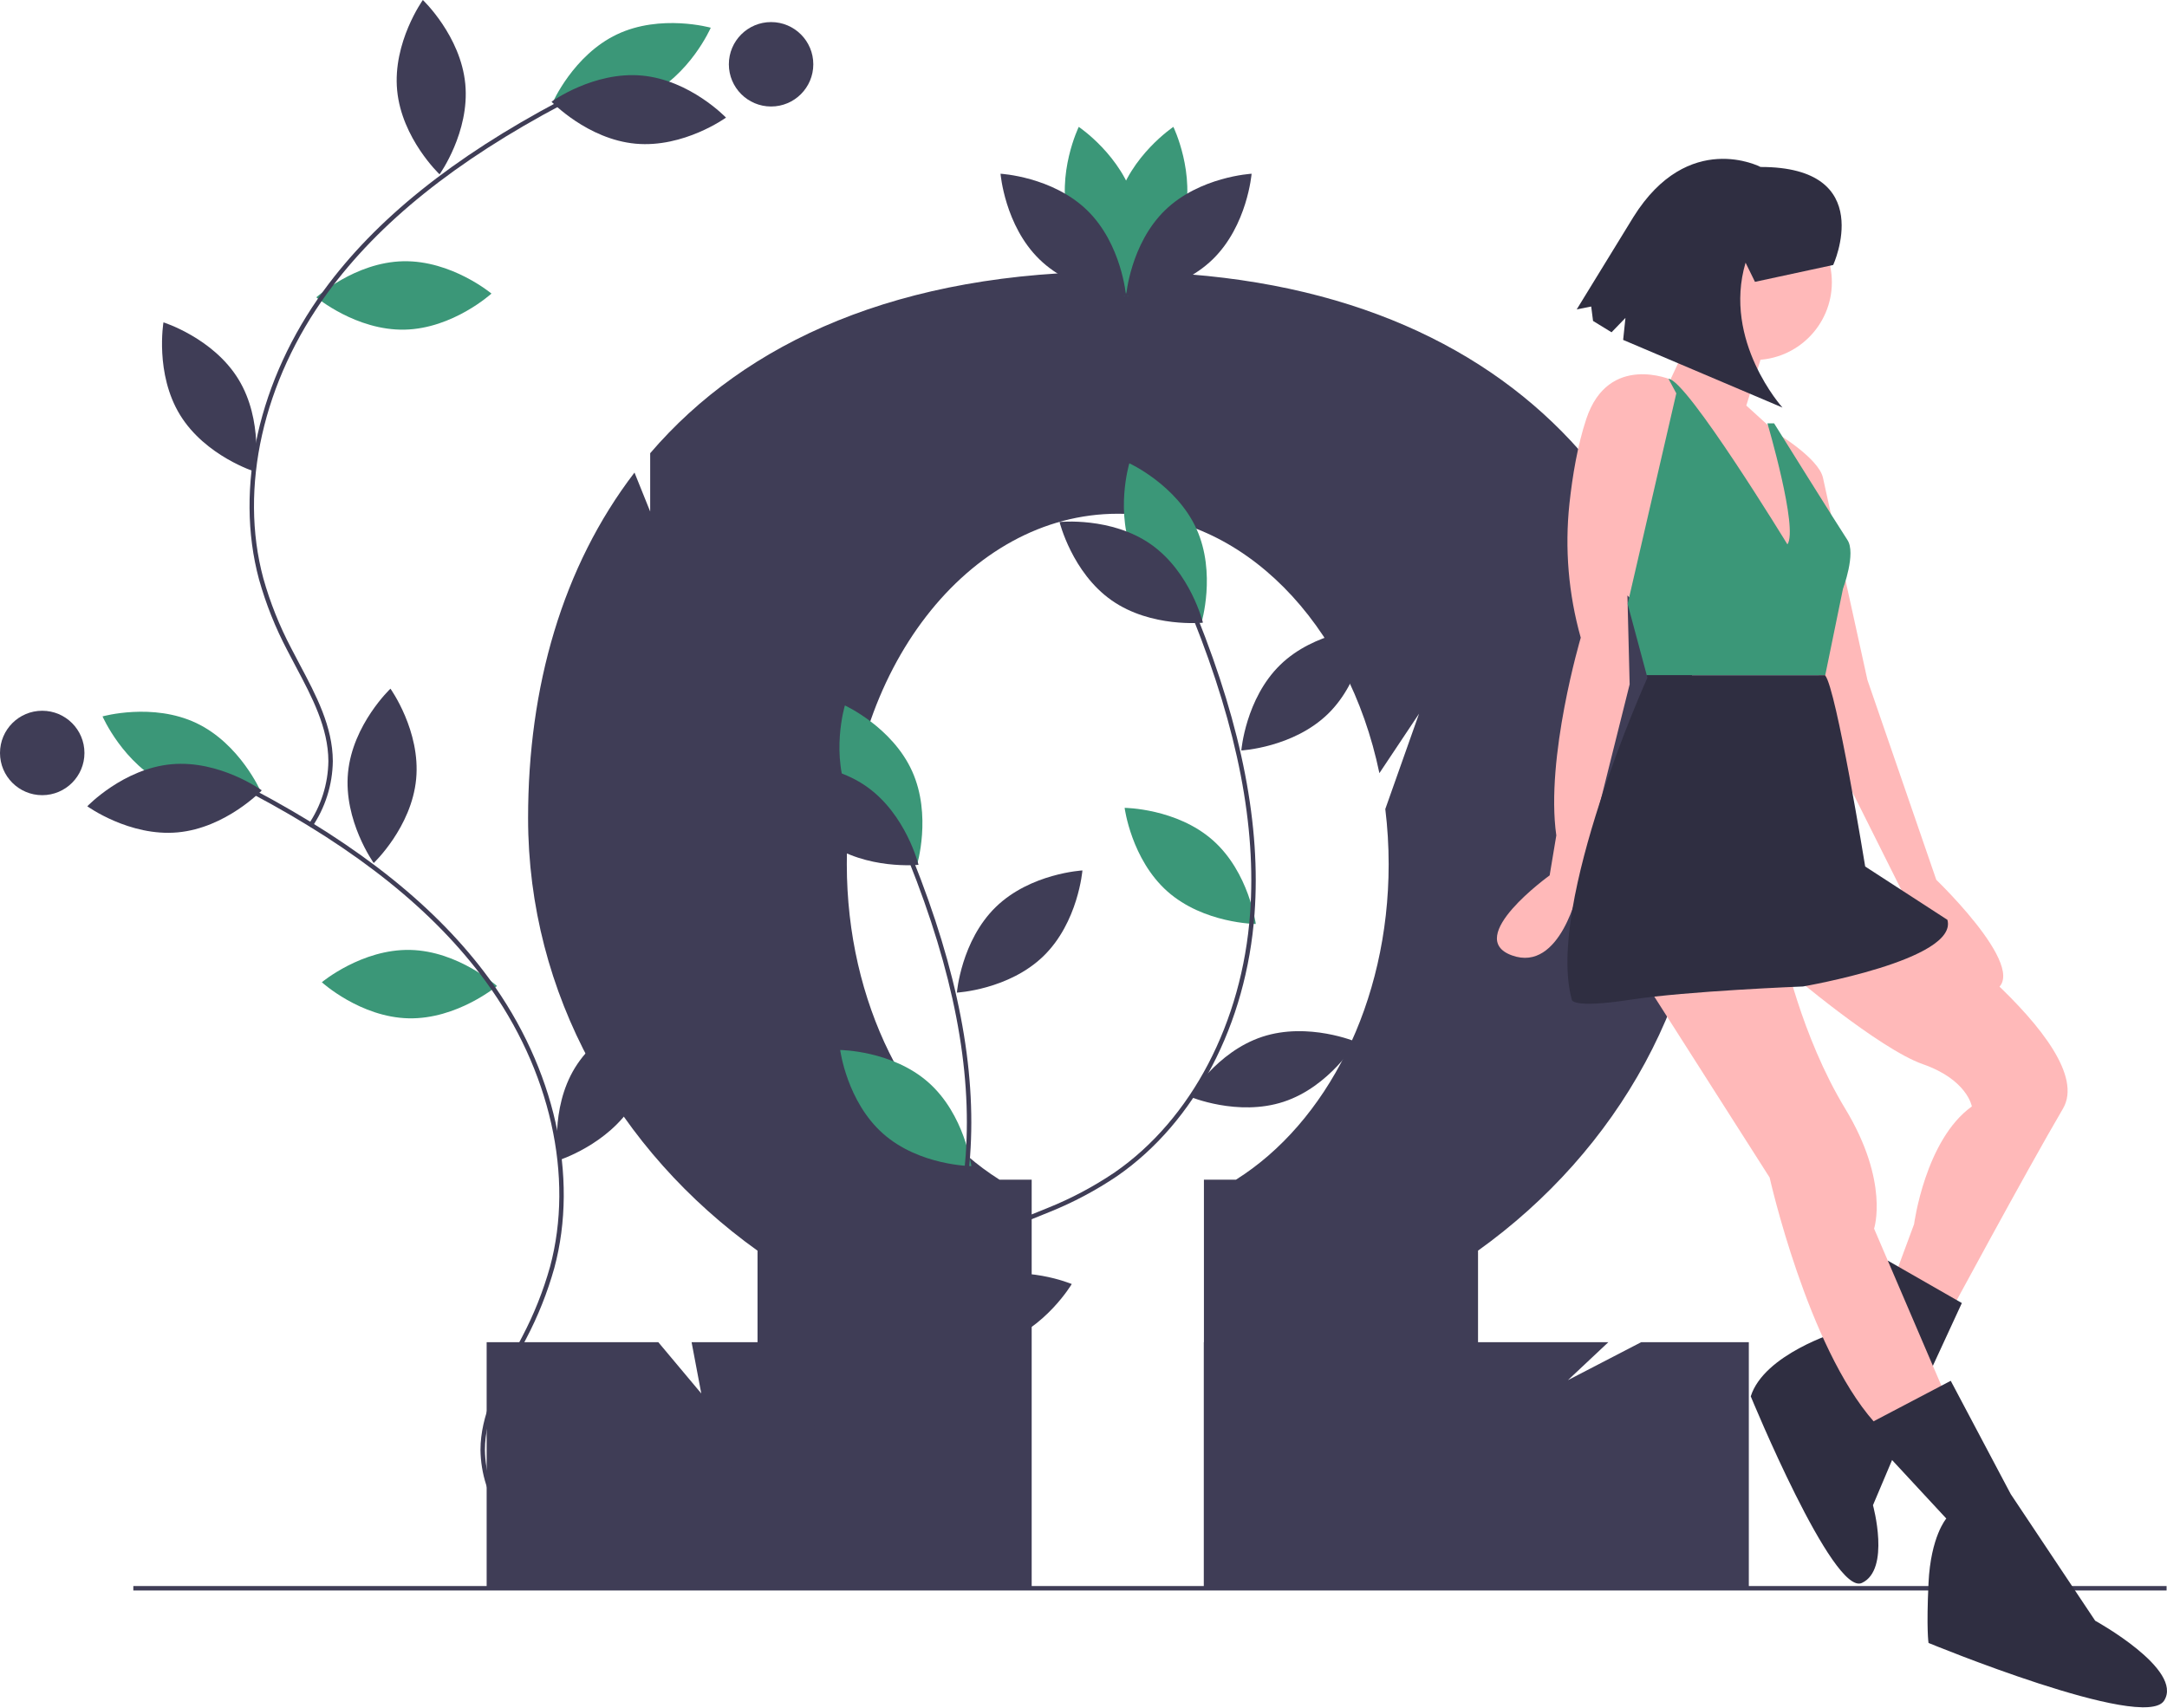
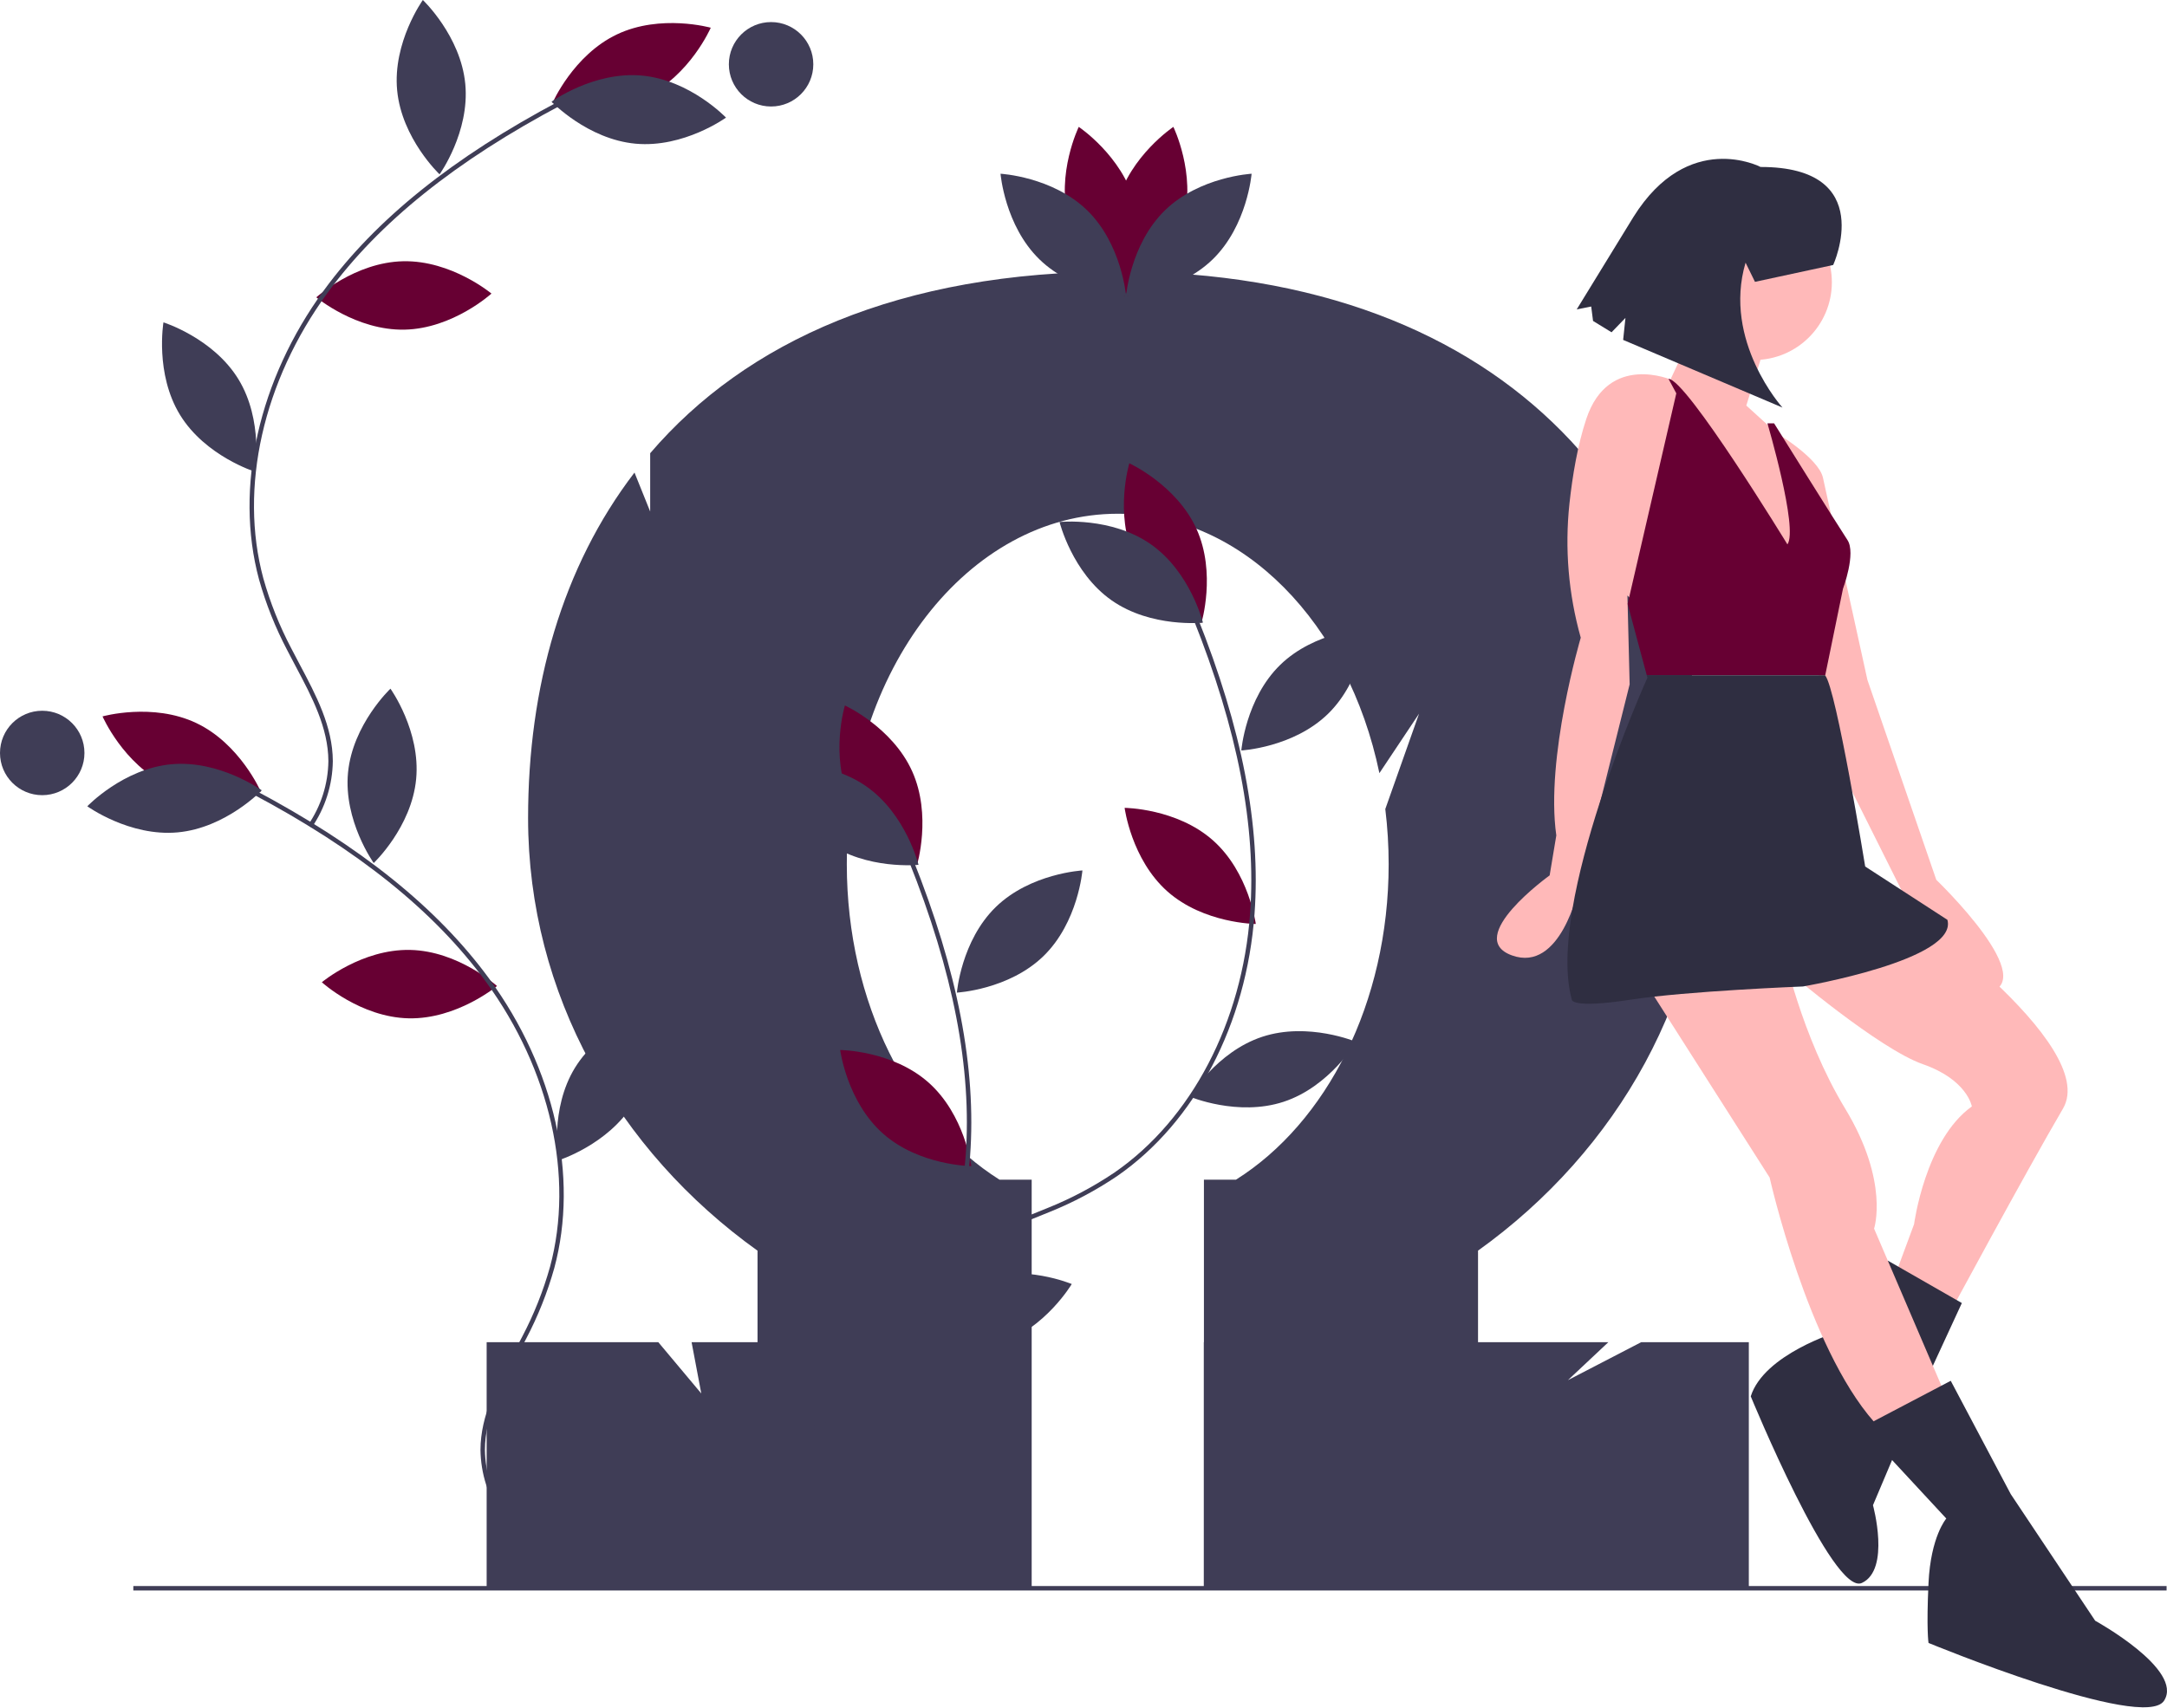
<svg xmlns="http://www.w3.org/2000/svg" id="aa1506c7-ce06-441a-9917-51177d582712" data-name="Layer 1" width="975.187" height="768.524" viewBox="0 0 975.187 768.524">
  <path d="M850.935,669.923,818,687l18.179-17.077H777.545v-41.223c62.781-44.981,103.215-115.479,103.215-194.726,0-135.861-86.061-245.99-265.354-245.99-98.33,0-167.421,31.579-210.407,81.766V296l-7.06-17.542C365.47,320.84,350.053,374.977,350.053,433.973c0,79.276,40.449,149.788,103.258,194.755v41.194H423.634L428,693l-19.335-23.077H331.407V780.367h245.273v-183.596H562.221c-40.678-25.56-68.734-79.534-68.734-142,0-87.136,54.591-157.778,121.919-157.778,56.367,0,103.798,49.517,117.751,116.77L751,387l-15.185,42.915a204.732,204.732,0,0,1,1.511,24.857c0,62.466-28.056,116.44-68.734,142H654.191v73.151h-.057V780.367H899.407V669.923Z" transform="translate(-112.4066 -65.73816)" fill="#3f3d56" />
-   <path d="M645.015,164.925c-5.685,21.015-25.158,34.031-25.158,34.031s-10.255-21.057-4.57-42.073,25.158-34.031,25.158-34.031S650.7,143.909,645.015,164.925Z" transform="translate(-112.4066 -65.73816)" fill="#3b9778" />
-   <path d="M593.297,164.925c5.685,21.015,25.158,34.031,25.158,34.031s10.255-21.057,4.57-42.073-25.158-34.031-25.158-34.031S587.612,143.909,593.297,164.925Z" transform="translate(-112.4066 -65.73816)" fill="#3b9778" />
+   <path d="M645.015,164.925c-5.685,21.015-25.158,34.031-25.158,34.031s-10.255-21.057-4.57-42.073,25.158-34.031,25.158-34.031S650.7,143.909,645.015,164.925Z" transform="translate(-112.4066 -65.73816)" fill="#670033" />
+   <path d="M593.297,164.925c5.685,21.015,25.158,34.031,25.158,34.031s10.255-21.057,4.57-42.073-25.158-34.031-25.158-34.031S587.612,143.909,593.297,164.925Z" transform="translate(-112.4066 -65.73816)" fill="#670033" />
  <path d="M601.65,160.408c15.6,15.186,17.505,38.53,17.505,38.53s-23.387-1.277-38.987-16.463-17.505-38.53-17.505-38.53S586.051,145.223,601.65,160.408Z" transform="translate(-112.4066 -65.73816)" fill="#3f3d56" />
  <path d="M636.661,160.408c-15.6,15.186-17.505,38.53-17.505,38.53s23.387-1.277,38.987-16.463,17.505-38.53,17.505-38.53S652.261,145.223,636.661,160.408Z" transform="translate(-112.4066 -65.73816)" fill="#3f3d56" />
-   <path d="M530.226,552.989c16.3,14.432,19.306,37.66,19.306,37.66s-23.421-.171-39.721-14.603-19.306-37.66-19.306-37.66S513.926,538.557,530.226,552.989Z" transform="translate(-112.4066 -65.73816)" fill="#3b9778" />
-   <path d="M494.809,425.552c8.957,19.843,30.253,29.593,30.253,29.593s6.773-22.421-2.184-42.264-30.253-29.593-30.253-29.593S485.852,405.71,494.809,425.552Z" transform="translate(-112.4066 -65.73816)" fill="#3b9778" />
+   <path d="M530.226,552.989c16.3,14.432,19.306,37.66,19.306,37.66s-23.421-.171-39.721-14.603-19.306-37.66-19.306-37.66S513.926,538.557,530.226,552.989Z" transform="translate(-112.4066 -65.73816)" fill="#670033" />
+   <path d="M494.809,425.552c8.957,19.843,30.253,29.593,30.253,29.593s6.773-22.421-2.184-42.264-30.253-29.593-30.253-29.593S485.852,405.71,494.809,425.552Z" transform="translate(-112.4066 -65.73816)" fill="#670033" />
  <path d="M502.338,419.764c17.818,12.509,23.415,35.253,23.415,35.253s-23.292,2.462-41.11-10.048-23.415-35.253-23.415-35.253S484.52,407.254,502.338,419.764Z" transform="translate(-112.4066 -65.73816)" fill="#3f3d56" />
  <path d="M560.529,474.022c-15.6,15.186-17.505,38.53-17.505,38.53s23.387-1.277,38.987-16.463,17.505-38.53,17.505-38.53S576.129,458.837,560.529,474.022Z" transform="translate(-112.4066 -65.73816)" fill="#3f3d56" />
  <path d="M552.456,641.43c-20.68,6.806-32.629,26.95-32.629,26.95s21.578,9.109,42.258,2.302,32.629-26.95,32.629-26.95S573.135,634.623,552.456,641.43Z" transform="translate(-112.4066 -65.73816)" fill="#3f3d56" />
  <path d="M398.746,774.271l-1.988-.217A53.939,53.939,0,0,1,408.855,745.086c10.094-11.831,24.977-17.765,39.368-23.502,2.62-1.045,5.231-2.086,7.803-3.157a161.549,161.549,0,0,0,29.948-15.91c34.632-23.932,57.438-67.537,61.005-116.646,2.842-39.123-5.567-82.605-25.707-132.932l1.856-.742c20.256,50.613,28.71,94.386,25.846,133.818-3.611,49.707-26.738,93.874-61.863,118.145a163.368,163.368,0,0,1-30.315,16.111c-2.582,1.076-5.202,2.121-7.832,3.169-14.166,5.648-28.814,11.488-38.587,22.943A51.916,51.916,0,0,0,398.746,774.271Z" transform="translate(-112.4066 -65.73816)" fill="#3f3d56" />
  <circle cx="348.868" cy="312.551" r="19" fill="#3f3d56" />
-   <path d="M658.226,443.989c16.3,14.432,19.306,37.66,19.306,37.66s-23.421-.171-39.721-14.603-19.306-37.66-19.306-37.66S641.926,429.557,658.226,443.989Z" transform="translate(-112.4066 -65.73816)" fill="#3b9778" />
-   <path d="M622.809,316.552c8.957,19.843,30.253,29.593,30.253,29.593s6.773-22.421-2.184-42.264-30.253-29.593-30.253-29.593S613.852,296.71,622.809,316.552Z" transform="translate(-112.4066 -65.73816)" fill="#3b9778" />
+   <path d="M658.226,443.989c16.3,14.432,19.306,37.66,19.306,37.66s-23.421-.171-39.721-14.603-19.306-37.66-19.306-37.66S641.926,429.557,658.226,443.989Z" transform="translate(-112.4066 -65.73816)" fill="#670033" />
+   <path d="M622.809,316.552c8.957,19.843,30.253,29.593,30.253,29.593s6.773-22.421-2.184-42.264-30.253-29.593-30.253-29.593S613.852,296.71,622.809,316.552Z" transform="translate(-112.4066 -65.73816)" fill="#670033" />
  <path d="M630.338,310.764c17.818,12.509,23.415,35.253,23.415,35.253s-23.292,2.462-41.11-10.048-23.415-35.253-23.415-35.253S612.52,298.254,630.338,310.764Z" transform="translate(-112.4066 -65.73816)" fill="#3f3d56" />
  <path d="M688.529,365.022c-15.6,15.186-17.505,38.53-17.505,38.53s23.387-1.277,38.987-16.463,17.505-38.53,17.505-38.53S704.129,349.837,688.529,365.022Z" transform="translate(-112.4066 -65.73816)" fill="#3f3d56" />
  <path d="M680.456,532.43c-20.68,6.806-32.629,26.95-32.629,26.95s21.578,9.109,42.258,2.302,32.629-26.95,32.629-26.95S701.135,525.623,680.456,532.43Z" transform="translate(-112.4066 -65.73816)" fill="#3f3d56" />
  <path d="M526.746,665.271l-1.988-.217A53.939,53.939,0,0,1,536.855,636.086c10.094-11.831,24.977-17.764,39.368-23.502,2.62-1.045,5.231-2.086,7.803-3.157a161.47,161.47,0,0,0,29.948-15.91c34.632-23.932,57.437-67.537,61.005-116.646,2.842-39.124-5.567-82.605-25.708-132.931l1.857-.743c20.256,50.613,28.71,94.386,25.845,133.818-3.61,49.707-26.737,93.873-61.862,118.145a163.333,163.333,0,0,1-30.315,16.111c-2.582,1.076-5.202,2.121-7.832,3.169-14.166,5.648-28.814,11.488-38.587,22.943A51.916,51.916,0,0,0,526.746,665.271Z" transform="translate(-112.4066 -65.73816)" fill="#3f3d56" />
  <circle cx="476.868" cy="203.551" r="19" fill="#3f3d56" />
-   <path d="M296.978,493.336c21.766.467,39.08,16.24,39.08,16.24s-17.975,15.016-39.741,14.549-39.08-16.24-39.08-16.24S275.212,492.869,296.978,493.336Z" transform="translate(-112.4066 -65.73816)" fill="#3b9778" />
-   <path d="M187.551,419.038c19.664,9.342,42.213,3.007,42.213,3.007s-9.334-21.482-28.998-30.824-42.213-3.007-42.213-3.007S167.886,409.696,187.551,419.038Z" transform="translate(-112.4066 -65.73816)" fill="#3b9778" />
+   <path d="M296.978,493.336c21.766.467,39.08,16.24,39.08,16.24s-17.975,15.016-39.741,14.549-39.08-16.24-39.08-16.24S275.212,492.869,296.978,493.336Z" transform="translate(-112.4066 -65.73816)" fill="#670033" />
+   <path d="M187.551,419.038c19.664,9.342,42.213,3.007,42.213,3.007s-9.334-21.482-28.998-30.824-42.213-3.007-42.213-3.007S167.886,409.696,187.551,419.038Z" transform="translate(-112.4066 -65.73816)" fill="#670033" />
  <path d="M189.55,409.754C211.23,407.773,230.207,421.501,230.207,421.501s-16.174,16.941-37.855,18.922S151.695,428.676,151.695,428.676,167.869,411.736,189.55,409.754Z" transform="translate(-112.4066 -65.73816)" fill="#3f3d56" />
  <path d="M269.023,413.508c-2.078,21.671,11.565,40.709,11.565,40.709s17.013-16.098,19.091-37.77S288.114,375.738,288.114,375.738,271.101,391.837,269.023,413.508Z" transform="translate(-112.4066 -65.73816)" fill="#3f3d56" />
  <path d="M371.128,546.418c-11.372,18.565-7.459,41.658-7.459,41.658s22.349-7.007,33.721-25.572,7.459-41.658,7.459-41.658S382.499,527.853,371.128,546.418Z" transform="translate(-112.4066 -65.73816)" fill="#3f3d56" />
  <path d="M338.138,748.267a53.936,53.936,0,0,1-9.506-29.918c.048-15.555,7.563-29.705,14.831-43.39,1.322-2.49,2.64-4.972,3.908-7.451a161.428,161.428,0,0,0,12.553-31.502c10.939-40.651.134-88.659-28.903-128.423-23.132-31.679-57.666-59.406-105.574-84.768l.936-1.768c48.183,25.507,82.938,53.427,106.253,85.355,29.391,40.248,40.314,88.892,29.22,130.122a163.412,163.412,0,0,1-12.704,31.893c-1.272,2.489-2.595,4.979-3.922,7.479-7.153,13.47-14.55,27.398-14.597,42.458a51.919,51.919,0,0,0,9.164,28.793Z" transform="translate(-112.4066 -65.73816)" fill="#3f3d56" />
  <circle cx="19" cy="338.938" r="19" fill="#3f3d56" />
-   <path d="M293.835,183.336c-21.766.467-39.08,16.24-39.08,16.24s17.975,15.016,39.741,14.549,39.08-16.24,39.08-16.24S315.601,182.869,293.835,183.336Z" transform="translate(-112.4066 -65.73816)" fill="#3b9778" />
-   <path d="M403.263,109.038c-19.664,9.342-42.213,3.007-42.213,3.007s9.334-21.482,28.998-30.824S432.261,78.214,432.261,78.214,422.927,99.696,403.263,109.038Z" transform="translate(-112.4066 -65.73816)" fill="#3b9778" />
+   <path d="M293.835,183.336c-21.766.467-39.08,16.24-39.08,16.24s17.975,15.016,39.741,14.549,39.08-16.24,39.08-16.24S315.601,182.869,293.835,183.336Z" transform="translate(-112.4066 -65.73816)" fill="#670033" />
+   <path d="M403.263,109.038c-19.664,9.342-42.213,3.007-42.213,3.007s9.334-21.482,28.998-30.824S432.261,78.214,432.261,78.214,422.927,99.696,403.263,109.038Z" transform="translate(-112.4066 -65.73816)" fill="#670033" />
  <path d="M401.264,99.754c-21.68-1.981-40.657,11.747-40.657,11.747s16.174,16.941,37.855,18.922,40.657-11.747,40.657-11.747S422.944,101.736,401.264,99.754Z" transform="translate(-112.4066 -65.73816)" fill="#3f3d56" />
  <path d="M321.79,103.508c2.078,21.671-11.565,40.709-11.565,40.709S293.212,128.119,291.134,106.448s11.565-40.709,11.565-40.709S319.712,81.837,321.79,103.508Z" transform="translate(-112.4066 -65.73816)" fill="#3f3d56" />
  <path d="M219.686,236.418c11.372,18.565,7.459,41.658,7.459,41.658s-22.349-7.007-33.721-25.572-7.459-41.658-7.459-41.658S208.314,217.853,219.686,236.418Z" transform="translate(-112.4066 -65.73816)" fill="#3f3d56" />
  <path d="M252.676,438.267l-1.657-1.12a51.919,51.919,0,0,0,9.163-28.792c-.046-15.058-7.442-28.985-14.595-42.454-1.328-2.5-2.651-4.992-3.924-7.482a163.334,163.334,0,0,1-12.704-31.893c-11.095-41.23-.171-89.874,29.219-130.122,23.315-31.929,58.072-59.849,106.254-85.355l.936,1.768C317.459,138.177,282.926,165.905,259.793,197.583c-29.037,39.764-39.842,87.772-28.903,128.423a161.394,161.394,0,0,0,12.553,31.502c1.269,2.481,2.587,4.963,3.91,7.455,7.267,13.684,14.781,27.833,14.829,43.386A53.937,53.937,0,0,1,252.676,438.267Z" transform="translate(-112.4066 -65.73816)" fill="#3f3d56" />
  <circle cx="347" cy="28.938" r="19" fill="#3f3d56" />
  <rect x="60" y="713.938" width="915" height="2" fill="#3f3d56" />
  <path d="M965.774,471.789s92,64,75,93-52,94-52,94l-25-15,10-27s5-38,26-53c0,0-2-12-22-19s-61-42-61-42Z" transform="translate(-112.4066 -65.73816)" fill="#ffb9b9" />
  <path d="M995.274,652.289l-33.326-19.094-22.674,32.094s-33,10-39,29c0,0,37,90,50,84s5-35,5-35l22-52Z" transform="translate(-112.4066 -65.73816)" fill="#2f2e41" />
  <path d="M850.774,504.789l58,91s17,76,47,110l33-10-33-77s7-21-13-54-28-72-28-72Z" transform="translate(-112.4066 -65.73816)" fill="#ffb9b9" />
  <path d="M990.274,687.289l-40,21,38,41s-7,8-8,29,0,27,0,27,97,40,106,26-31-36-31-36l-38-57Z" transform="translate(-112.4066 -65.73816)" fill="#2f2e41" />
  <circle cx="789.368" cy="127.051" r="35" fill="#ffb9b9" />
  <polygon points="766.868 138.551 751.868 170.551 810.868 261.551 808.868 219.551 796.868 192.551 785.868 182.551 794.868 153.551 766.868 138.551" fill="#ffb9b9" />
  <path d="M871.774,244.789l-7-8s-28.5-12.5-38.5,17.5c-3.927,11.782-6.235,25.647-7.59,38.141a159.965,159.965,0,0,0,5.09,60.359v0s-16,54-11,89l-3,18s-39,28-17,36,30-30,30-30l23-92-1-40,10,10Z" transform="translate(-112.4066 -65.73816)" fill="#ffb9b9" />
  <path d="M911.274,260.289s19.5,11.5,21.5,20.5,20,91,20,91l31,90s49,47,22,51-37-45-37-45l-36-72-8-111Z" transform="translate(-112.4066 -65.73816)" fill="#ffb9b9" />
  <path d="M937.379,185.016s20.257-44.165-32.684-44.118c0,0-32.48-17.063-57.214,22.507l-25.524,41.605,6.521-1.296.828,6.492,8.321,5.105,6.259-6.468-1.035,9.901L914.547,249.193s-27.031-29.933-16.604-65.224l4.233,8.639Z" transform="translate(-112.4066 -65.73816)" fill="#2f2e41" />
-   <path d="M941.774,330.789s6-16,2-22-33-52.5-33-52.5h-3s14,47.5,9,54.5c0,0-45.5-74.5-53.5-74.5l3.5,6.5-21.905,94.814,8.606,32.072h80.322Z" transform="translate(-112.4066 -65.73816)" fill="#3b9778" />
+   <path d="M941.774,330.789s6-16,2-22-33-52.5-33-52.5h-3s14,47.5,9,54.5c0,0-45.5-74.5-53.5-74.5l3.5,6.5-21.905,94.814,8.606,32.072h80.322Z" transform="translate(-112.4066 -65.73816)" fill="#670033" />
  <path d="M988.774,479.789l-37-24s-13-80-18-86l.023-.113h-80.322l.299,1.113s-46,102-34,145c0,0,0,4,26,0s78-6,78-6S993.774,497.789,988.774,479.789Z" transform="translate(-112.4066 -65.73816)" fill="#2f2e41" />
</svg>
